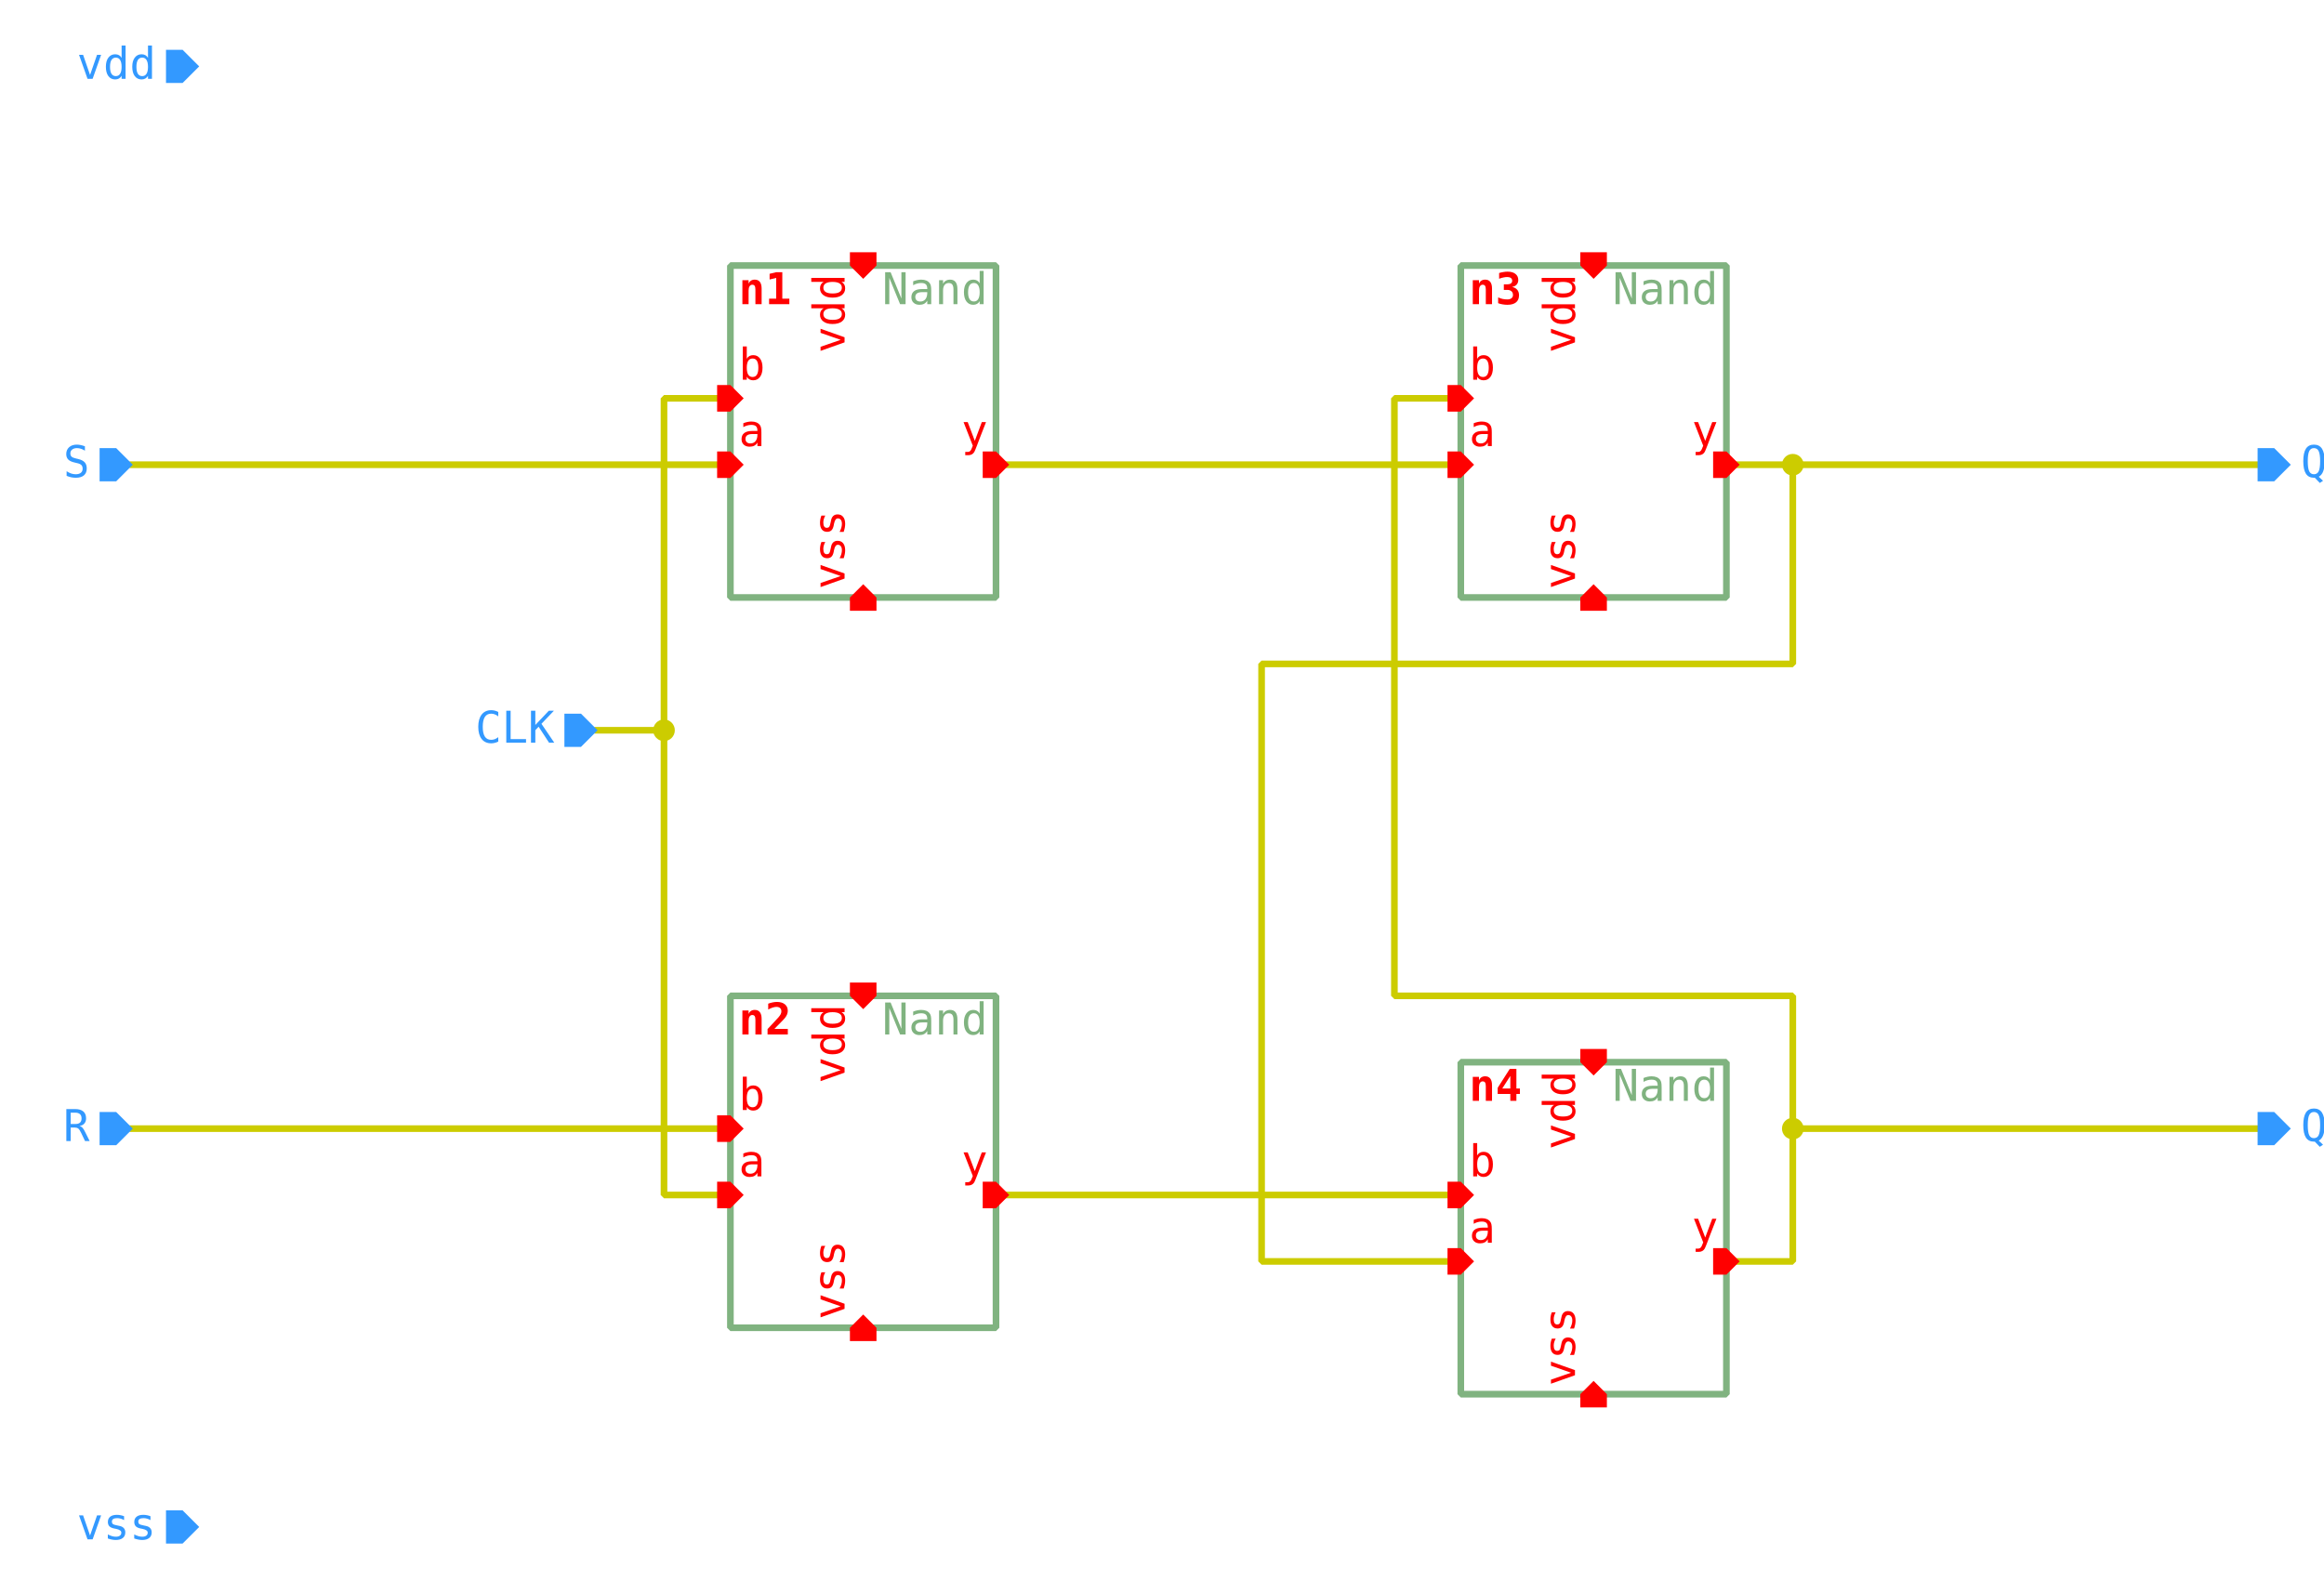
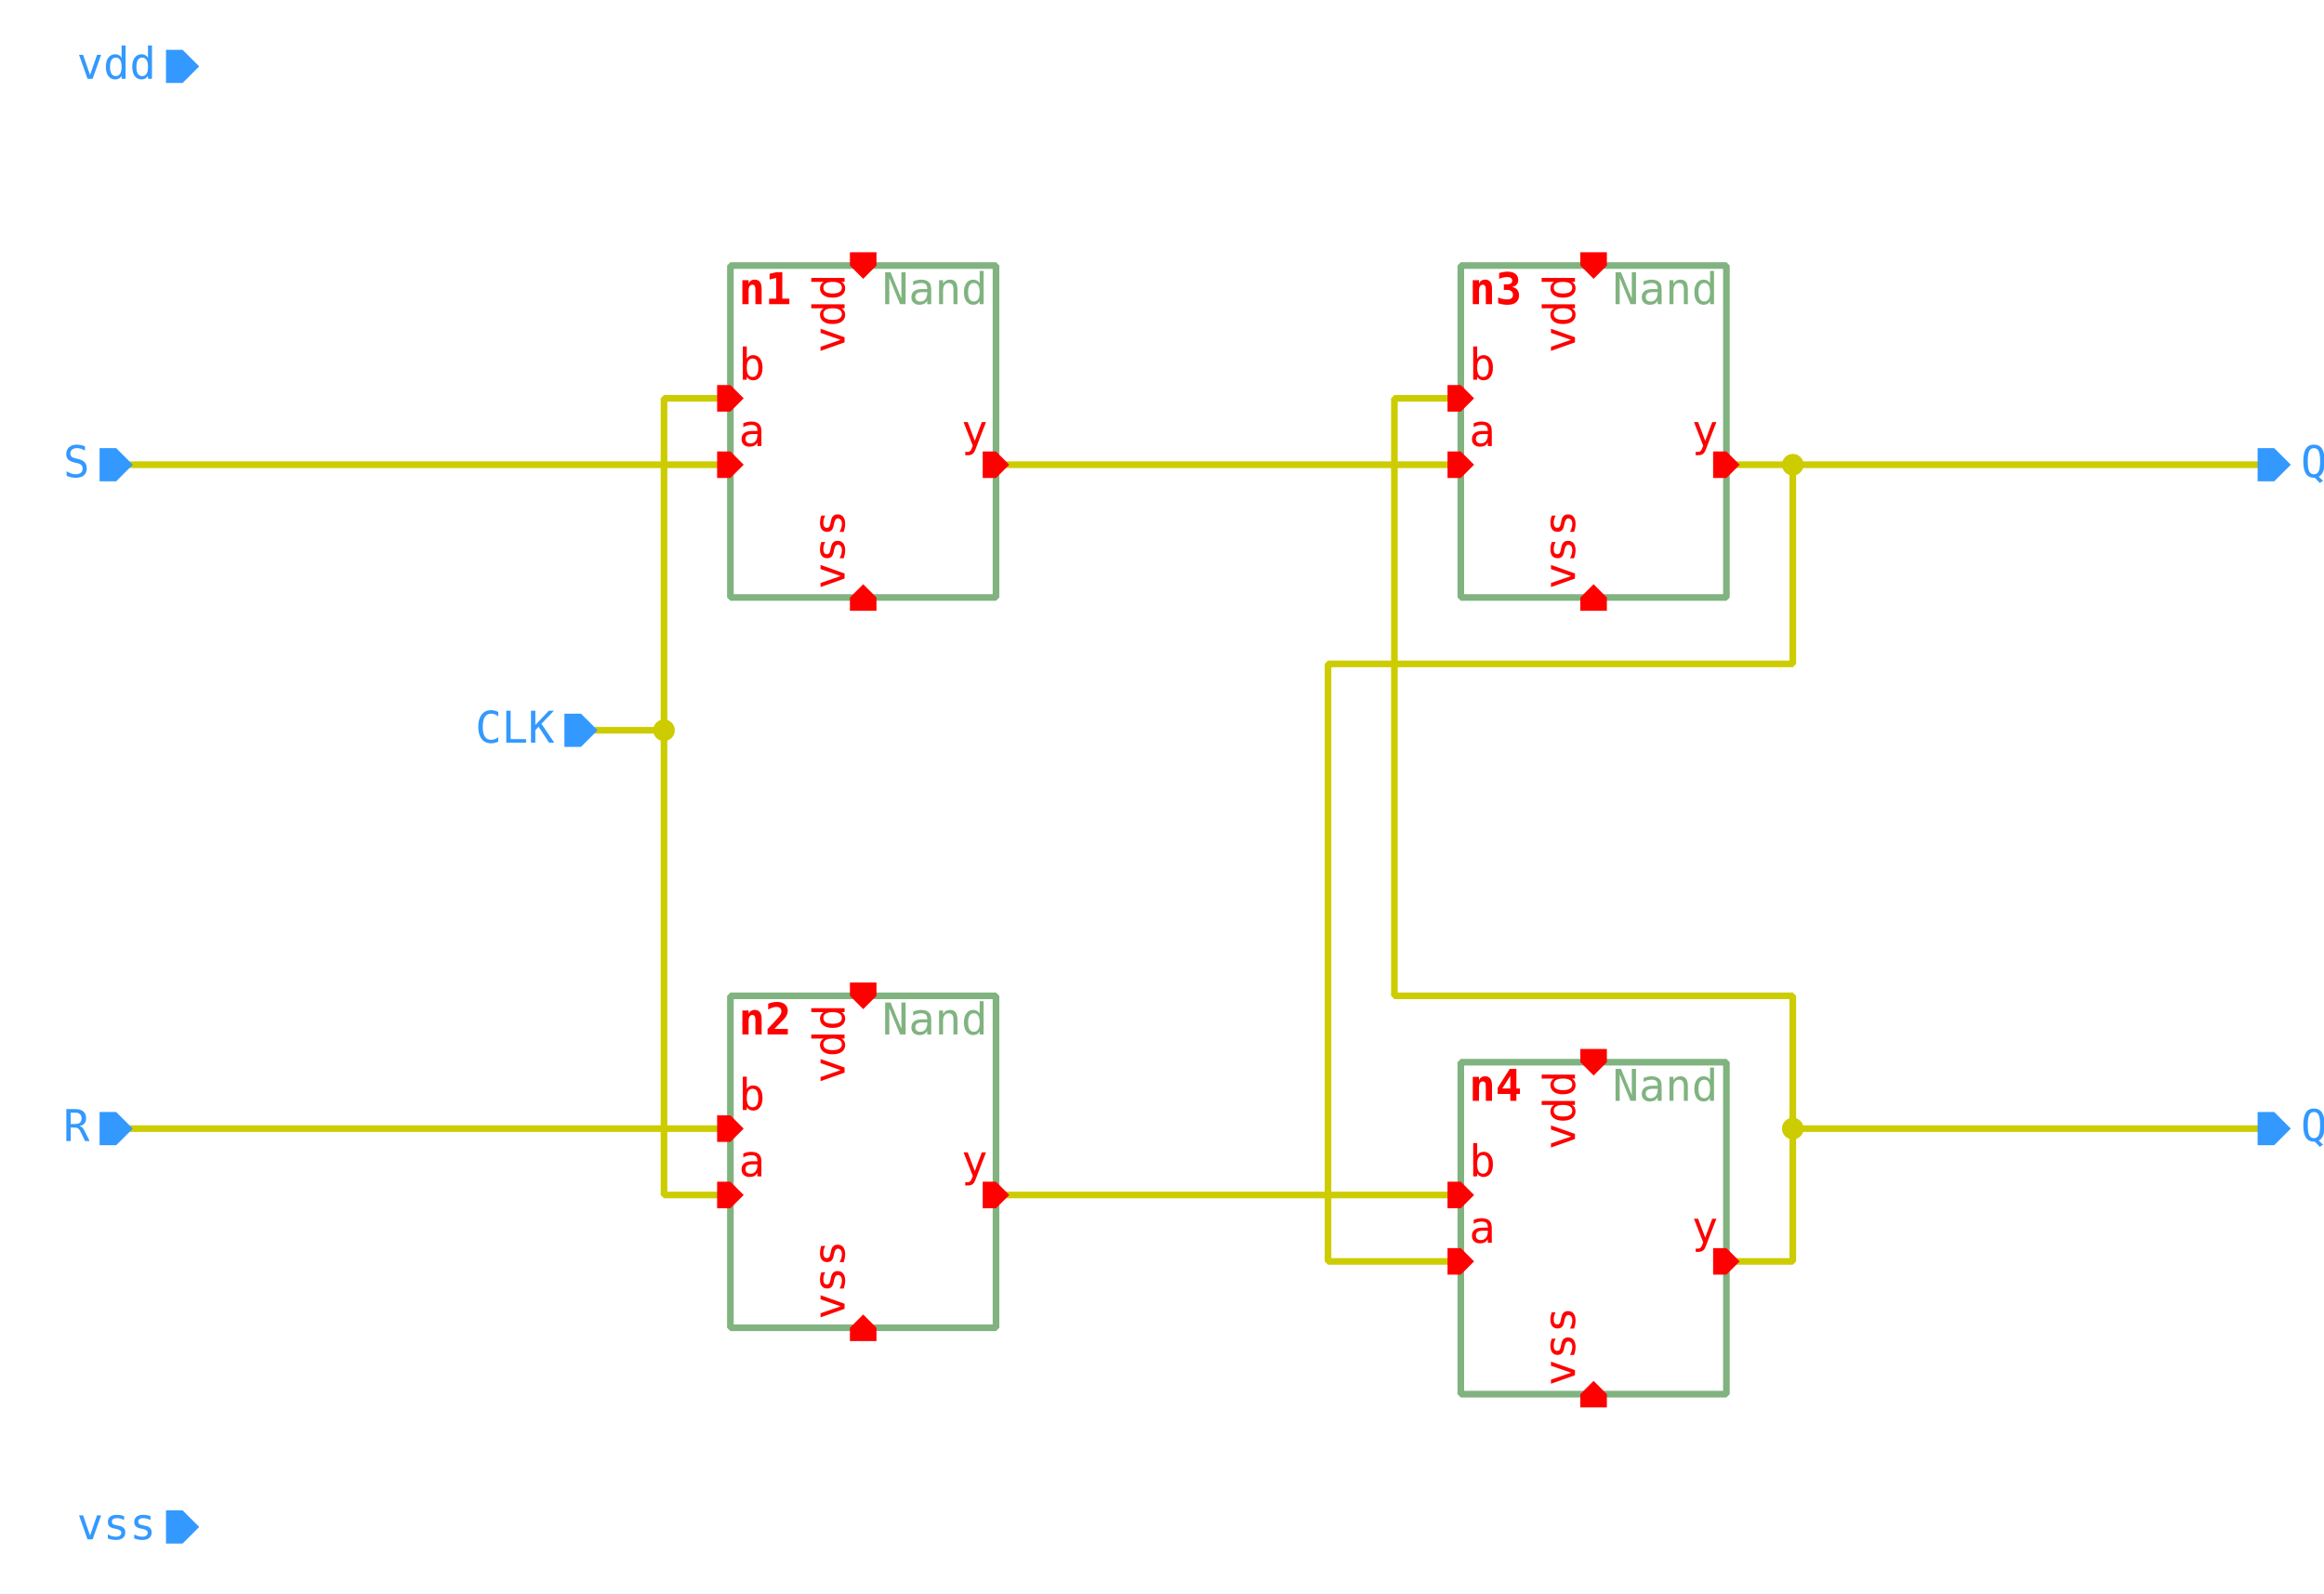
<svg xmlns="http://www.w3.org/2000/svg" width="1225.0px" height="840.0px" viewBox="-1.0 -1.0 35.0 24.0">
  <style type="text/css">svg { stroke-linecap: butt; stroke-linejoin: bevel; } text { font-size: 11pt; font-family: "Inconsolata", monospace; font-stretch: 75%; } .instanceName { font-weight: bold; fill: #f00; } .pinLabel, .pinArrow { fill: #f00; } .params, .cellName { fill: #80b380; } .symbolOutline { stroke: #80b380; } .symbolPoly { stroke: #000; } .symbolOutline, .symbolPoly, .schemWire, .tapPoint { fill: none; stroke-width: 0.1; } .grid { fill: #ccc; } .schemWire, .tapPoint { stroke: #cc0; } .schemWire { stroke-linecap: square; } .connPoint, .tapPointLabel { fill: #cc0; } .portArrow, .portLabel { fill: #39f; }</style>
  <g transform="matrix(1 0 0 -1 0 22.0)">
    <path d="M8.0 12.0 L9.0 12.0 L9.0 17.0 L10.0 17.0" class="schemWire" />
    <path d="M9.0 12.0 L9.0 5.0 L10.0 5.0" class="schemWire" />
    <path d="M14.0 16.0 L21.0 16.0" class="schemWire" />
    <path d="M14.0 5.0 L21.0 5.0" class="schemWire" />
    <path d="M33.0 16.0 L32.0 16.0 L26.0 16.0 L25.0 16.0" class="schemWire" />
-     <path d="M26.0 16.0 L26.0 13.0 L18.0 13.0 L18.0 4.0 L21.0 4.0" class="schemWire" />
+     <path d="M26.0 16.0 L26.0 13.0 L19.0 13.0 L19.0 4.0 L21.0 4.0" class="schemWire" />
    <path d="M33.0 6.0 L32.0 6.0 L26.0 6.0 L26.0 4.0 L25.0 4.0" class="schemWire" />
    <path d="M26.0 6.0 L26.0 8.0 L20.0 8.0 L20.0 17.0 L21.0 17.0" class="schemWire" />
    <path d="M1.0 16.0 L10.0 16.0" class="schemWire" />
    <path d="M1.0 6.0 L10.0 6.0" class="schemWire" />
    <circle cx="9.0" cy="12.0" r="0.163" class="connPoint" />
    <circle cx="26.0" cy="16.0" r="0.163" class="connPoint" />
    <circle cx="26.0" cy="6.0" r="0.163" class="connPoint" />
    <g>
      <rect x="10.0" y="14.0" width="4.0" height="5.0" class="symbolOutline" />
      <text transform="matrix(0.045 0 0 -0.045 13.875 18.875)" dominant-baseline="hanging" text-anchor="end" class="cellName">Nand</text>
      <text transform="matrix(0.045 0 0 -0.045 13.875 14.125)" dominant-baseline="ideographic" text-anchor="end" class="params" />
      <text transform="matrix(0.045 0 0 -0.045 10.125 18.875)" dominant-baseline="hanging" text-anchor="start" class="instanceName">n1</text>
      <path d="M0 0 L0.2 0 L0.2 -0.2 L0 -0.4 L-0.2 -0.2 L-0.2 0 Z" transform="matrix(0 1 -1 0 13.8 16.0)" class="pinArrow" />
      <text transform="matrix(0.045 0 0 -0.045 13.875 16.125)" dominant-baseline="ideographic" text-anchor="end" class="pinLabel">y</text>
      <path d="M0 0 L0.2 -0.2 L0.2 -0.4 L0 -0.4 L-0.2 -0.4 L-0.2 -0.2 Z" transform="matrix(0 -1 1 0 10.2 16.0)" class="pinArrow" />
      <text transform="matrix(0.045 0 0 -0.045 10.125 16.125)" dominant-baseline="ideographic" text-anchor="start" class="pinLabel">a</text>
      <path d="M0 0 L0.2 -0.2 L0.2 -0.4 L0 -0.4 L-0.2 -0.4 L-0.2 -0.2 Z" transform="matrix(0 -1 1 0 10.2 17.0)" class="pinArrow" />
      <text transform="matrix(0.045 0 0 -0.045 10.125 17.125)" dominant-baseline="ideographic" text-anchor="start" class="pinLabel">b</text>
      <path d="M0 0 L0.2 -0.2 L0.2 -0.4 L0 -0.4 L-0.2 -0.4 L-0.2 -0.2 Z" transform="matrix(-1 0 0 -1 12.0 18.8)" class="pinArrow" />
      <text transform="matrix(0 0.045 0.045 0 11.875 18.875)" dominant-baseline="ideographic" text-anchor="end" class="pinLabel">vdd</text>
      <path d="M0 0 L0.2 -0.2 L0.2 -0.4 L0 -0.4 L-0.2 -0.4 L-0.2 -0.2 Z" transform="matrix(1 0 0 1 12.0 14.2)" class="pinArrow" />
      <text transform="matrix(0 0.045 0.045 0 11.875 14.125)" dominant-baseline="ideographic" text-anchor="start" class="pinLabel">vss</text>
    </g>
    <g>
      <rect x="10.0" y="3.0" width="4.0" height="5.0" class="symbolOutline" />
      <text transform="matrix(0.045 0 0 -0.045 13.875 7.875)" dominant-baseline="hanging" text-anchor="end" class="cellName">Nand</text>
      <text transform="matrix(0.045 0 0 -0.045 13.875 3.125)" dominant-baseline="ideographic" text-anchor="end" class="params" />
      <text transform="matrix(0.045 0 0 -0.045 10.125 7.875)" dominant-baseline="hanging" text-anchor="start" class="instanceName">n2</text>
      <path d="M0 0 L0.2 0 L0.2 -0.2 L0 -0.4 L-0.2 -0.2 L-0.2 0 Z" transform="matrix(0 1 -1 0 13.8 5.0)" class="pinArrow" />
      <text transform="matrix(0.045 0 0 -0.045 13.875 5.125)" dominant-baseline="ideographic" text-anchor="end" class="pinLabel">y</text>
      <path d="M0 0 L0.2 -0.2 L0.2 -0.4 L0 -0.4 L-0.2 -0.4 L-0.2 -0.2 Z" transform="matrix(0 -1 1 0 10.2 5.0)" class="pinArrow" />
      <text transform="matrix(0.045 0 0 -0.045 10.125 5.125)" dominant-baseline="ideographic" text-anchor="start" class="pinLabel">a</text>
      <path d="M0 0 L0.2 -0.2 L0.2 -0.4 L0 -0.4 L-0.2 -0.4 L-0.2 -0.2 Z" transform="matrix(0 -1 1 0 10.2 6.0)" class="pinArrow" />
      <text transform="matrix(0.045 0 0 -0.045 10.125 6.125)" dominant-baseline="ideographic" text-anchor="start" class="pinLabel">b</text>
      <path d="M0 0 L0.2 -0.2 L0.2 -0.4 L0 -0.4 L-0.2 -0.4 L-0.2 -0.2 Z" transform="matrix(-1 0 0 -1 12.0 7.8)" class="pinArrow" />
      <text transform="matrix(0 0.045 0.045 0 11.875 7.875)" dominant-baseline="ideographic" text-anchor="end" class="pinLabel">vdd</text>
      <path d="M0 0 L0.2 -0.2 L0.2 -0.4 L0 -0.4 L-0.2 -0.4 L-0.2 -0.2 Z" transform="matrix(1 0 0 1 12.0 3.2)" class="pinArrow" />
      <text transform="matrix(0 0.045 0.045 0 11.875 3.125)" dominant-baseline="ideographic" text-anchor="start" class="pinLabel">vss</text>
    </g>
    <g>
      <rect x="21.0" y="14.0" width="4.0" height="5.0" class="symbolOutline" />
      <text transform="matrix(0.045 0 0 -0.045 24.875 18.875)" dominant-baseline="hanging" text-anchor="end" class="cellName">Nand</text>
      <text transform="matrix(0.045 0 0 -0.045 24.875 14.125)" dominant-baseline="ideographic" text-anchor="end" class="params" />
      <text transform="matrix(0.045 0 0 -0.045 21.125 18.875)" dominant-baseline="hanging" text-anchor="start" class="instanceName">n3</text>
      <path d="M0 0 L0.2 0 L0.2 -0.2 L0 -0.4 L-0.2 -0.2 L-0.2 0 Z" transform="matrix(0 1 -1 0 24.8 16.0)" class="pinArrow" />
      <text transform="matrix(0.045 0 0 -0.045 24.875 16.125)" dominant-baseline="ideographic" text-anchor="end" class="pinLabel">y</text>
      <path d="M0 0 L0.2 -0.2 L0.2 -0.4 L0 -0.4 L-0.2 -0.4 L-0.2 -0.2 Z" transform="matrix(0 -1 1 0 21.2 16.0)" class="pinArrow" />
      <text transform="matrix(0.045 0 0 -0.045 21.125 16.125)" dominant-baseline="ideographic" text-anchor="start" class="pinLabel">a</text>
      <path d="M0 0 L0.2 -0.2 L0.2 -0.4 L0 -0.4 L-0.2 -0.4 L-0.2 -0.2 Z" transform="matrix(0 -1 1 0 21.2 17.0)" class="pinArrow" />
      <text transform="matrix(0.045 0 0 -0.045 21.125 17.125)" dominant-baseline="ideographic" text-anchor="start" class="pinLabel">b</text>
      <path d="M0 0 L0.2 -0.2 L0.2 -0.4 L0 -0.4 L-0.2 -0.4 L-0.2 -0.2 Z" transform="matrix(-1 0 0 -1 23.0 18.8)" class="pinArrow" />
      <text transform="matrix(0 0.045 0.045 0 22.875 18.875)" dominant-baseline="ideographic" text-anchor="end" class="pinLabel">vdd</text>
      <path d="M0 0 L0.2 -0.2 L0.2 -0.4 L0 -0.4 L-0.2 -0.4 L-0.2 -0.2 Z" transform="matrix(1 0 0 1 23.0 14.2)" class="pinArrow" />
      <text transform="matrix(0 0.045 0.045 0 22.875 14.125)" dominant-baseline="ideographic" text-anchor="start" class="pinLabel">vss</text>
    </g>
    <g>
      <rect x="21.0" y="2.0" width="4.0" height="5.0" class="symbolOutline" />
      <text transform="matrix(0.045 0 0 -0.045 24.875 6.875)" dominant-baseline="hanging" text-anchor="end" class="cellName">Nand</text>
      <text transform="matrix(0.045 0 0 -0.045 24.875 2.125)" dominant-baseline="ideographic" text-anchor="end" class="params" />
      <text transform="matrix(0.045 0 0 -0.045 21.125 6.875)" dominant-baseline="hanging" text-anchor="start" class="instanceName">n4</text>
      <path d="M0 0 L0.2 0 L0.2 -0.2 L0 -0.4 L-0.2 -0.2 L-0.2 0 Z" transform="matrix(0 1 -1 0 24.8 4.0)" class="pinArrow" />
      <text transform="matrix(0.045 0 0 -0.045 24.875 4.125)" dominant-baseline="ideographic" text-anchor="end" class="pinLabel">y</text>
      <path d="M0 0 L0.2 -0.2 L0.2 -0.4 L0 -0.4 L-0.2 -0.4 L-0.2 -0.2 Z" transform="matrix(0 -1 1 0 21.2 4.0)" class="pinArrow" />
      <text transform="matrix(0.045 0 0 -0.045 21.125 4.125)" dominant-baseline="ideographic" text-anchor="start" class="pinLabel">a</text>
      <path d="M0 0 L0.2 -0.2 L0.2 -0.4 L0 -0.4 L-0.2 -0.4 L-0.2 -0.2 Z" transform="matrix(0 -1 1 0 21.2 5.0)" class="pinArrow" />
      <text transform="matrix(0.045 0 0 -0.045 21.125 5.125)" dominant-baseline="ideographic" text-anchor="start" class="pinLabel">b</text>
      <path d="M0 0 L0.2 -0.2 L0.2 -0.4 L0 -0.4 L-0.2 -0.4 L-0.2 -0.2 Z" transform="matrix(-1 0 0 -1 23.0 6.8)" class="pinArrow" />
      <text transform="matrix(0 0.045 0.045 0 22.875 6.875)" dominant-baseline="ideographic" text-anchor="end" class="pinLabel">vdd</text>
      <path d="M0 0 L0.2 -0.2 L0.2 -0.4 L0 -0.4 L-0.2 -0.4 L-0.2 -0.2 Z" transform="matrix(1 0 0 1 23.0 2.2)" class="pinArrow" />
      <text transform="matrix(0 0.045 0.045 0 22.875 2.125)" dominant-baseline="ideographic" text-anchor="start" class="pinLabel">vss</text>
    </g>
    <g>
      <path d="M0 0 L0.25 -0.25 L0.25 -0.5 L0 -0.5 L-0.25 -0.5 L-0.25 -0.25 Z" transform="matrix(0 -1 1 0 1.0 16.0)" class="portArrow" />
      <text transform="matrix(0.045 0 0 -0.045 0.35 16.0)" dominant-baseline="middle" text-anchor="end" class="portLabel">S</text>
    </g>
    <g>
      <path d="M0 0 L0.25 -0.25 L0.25 -0.5 L0 -0.5 L-0.25 -0.5 L-0.25 -0.25 Z" transform="matrix(0 -1 1 0 1.0 6.0)" class="portArrow" />
      <text transform="matrix(0.045 0 0 -0.045 0.35 6.0)" dominant-baseline="middle" text-anchor="end" class="portLabel">R</text>
    </g>
    <g>
      <path d="M0 0 L0.25 -0.25 L0.25 -0.5 L0 -0.5 L-0.25 -0.5 L-0.25 -0.25 Z" transform="matrix(0 -1 1 0 8.0 12.0)" class="portArrow" />
      <text transform="matrix(0.045 0 0 -0.045 7.35 12.0)" dominant-baseline="middle" text-anchor="end" class="portLabel">CLK</text>
    </g>
    <g>
      <path d="M0 0 L0.25 -0.25 L0.25 -0.5 L0 -0.5 L-0.25 -0.5 L-0.25 -0.25 Z" transform="matrix(0 -1 1 0 2.0 22.0)" class="portArrow" />
      <text transform="matrix(0.045 0 0 -0.045 1.35 22.0)" dominant-baseline="middle" text-anchor="end" class="portLabel">vdd</text>
    </g>
    <g>
      <path d="M0 0 L0.25 -0.25 L0.25 -0.5 L0 -0.5 L-0.25 -0.5 L-0.25 -0.25 Z" transform="matrix(0 -1 1 0 2.0 0.0)" class="portArrow" />
      <text transform="matrix(0.045 0 0 -0.045 1.35 0.0)" dominant-baseline="middle" text-anchor="end" class="portLabel">vss</text>
    </g>
    <g>
      <path d="M0 0 L0.25 0 L0.25 -0.25 L0 -0.5 L-0.25 -0.25 L-0.25 0 Z" transform="matrix(0 1 -1 0 33.0 16.0)" class="portArrow" />
      <text transform="matrix(0.045 0 0 -0.045 33.65 16.0)" dominant-baseline="middle" text-anchor="start" class="portLabel">Q</text>
    </g>
    <g>
      <path d="M0 0 L0.25 0 L0.25 -0.25 L0 -0.5 L-0.25 -0.25 L-0.25 0 Z" transform="matrix(0 1 -1 0 33.0 6.0)" class="portArrow" />
      <text transform="matrix(0.045 0 0 -0.045 33.65 6.0)" dominant-baseline="middle" text-anchor="start" class="portLabel">Q_not</text>
    </g>
  </g>
</svg>
